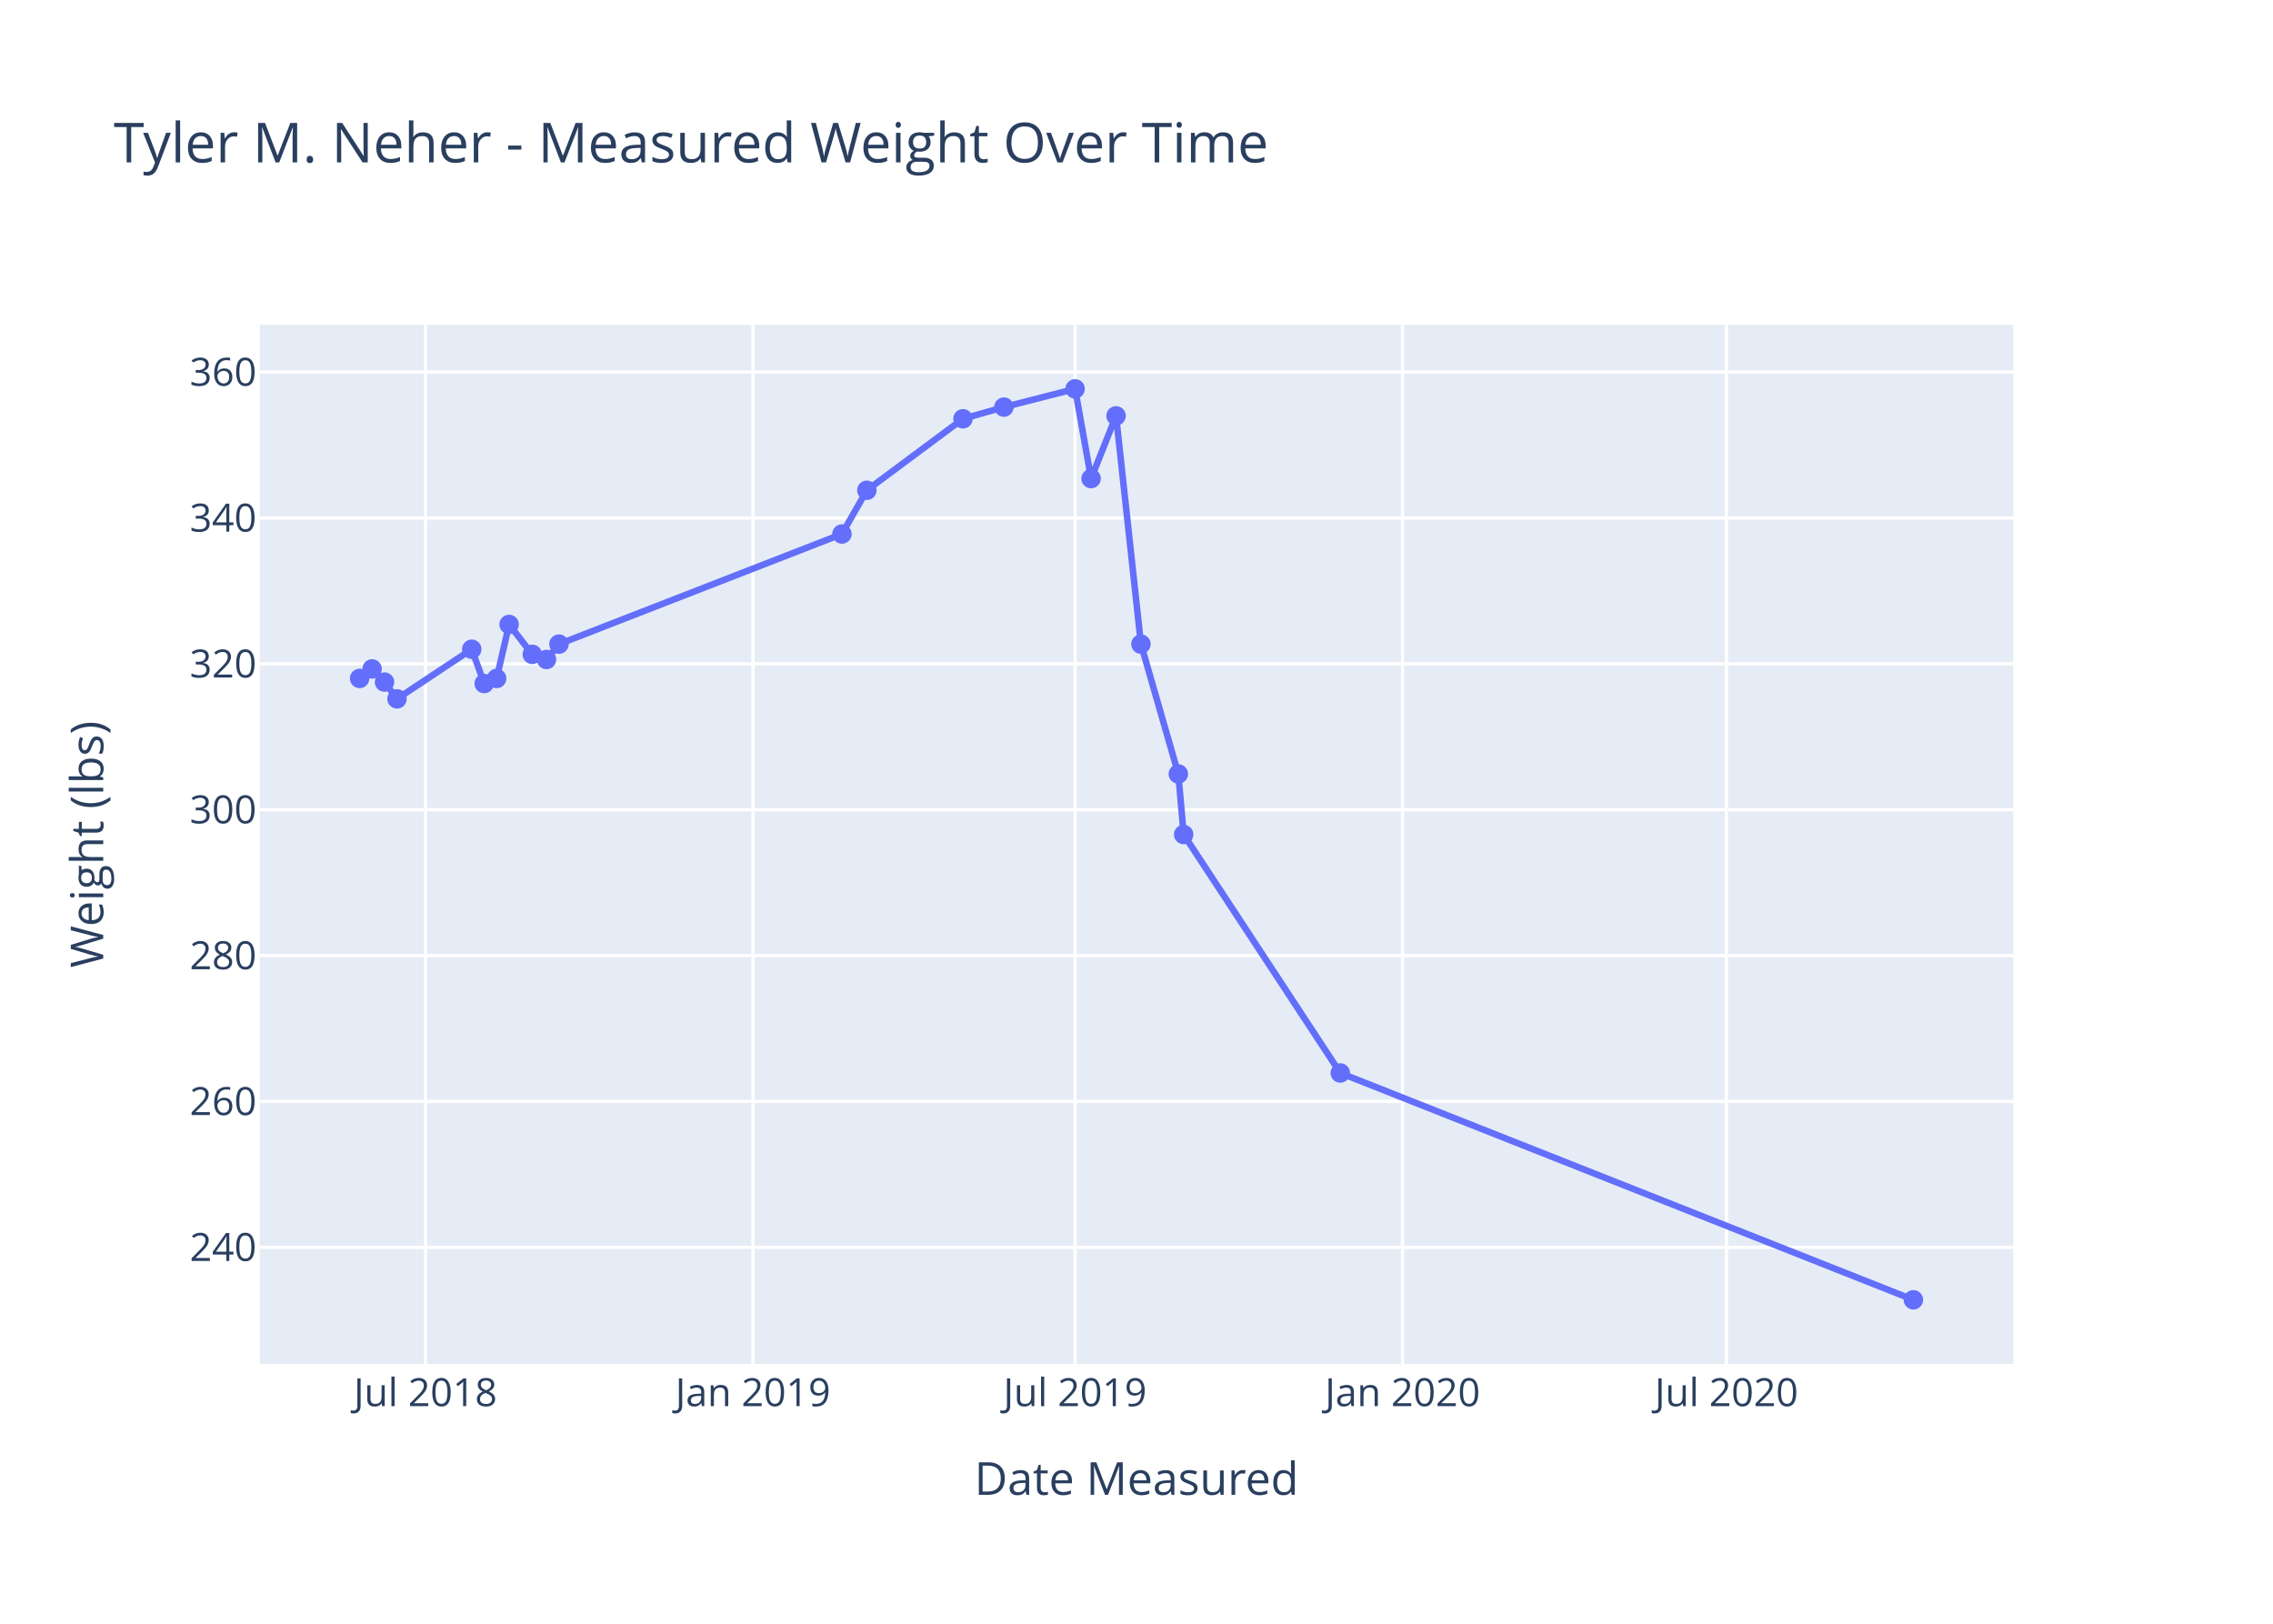
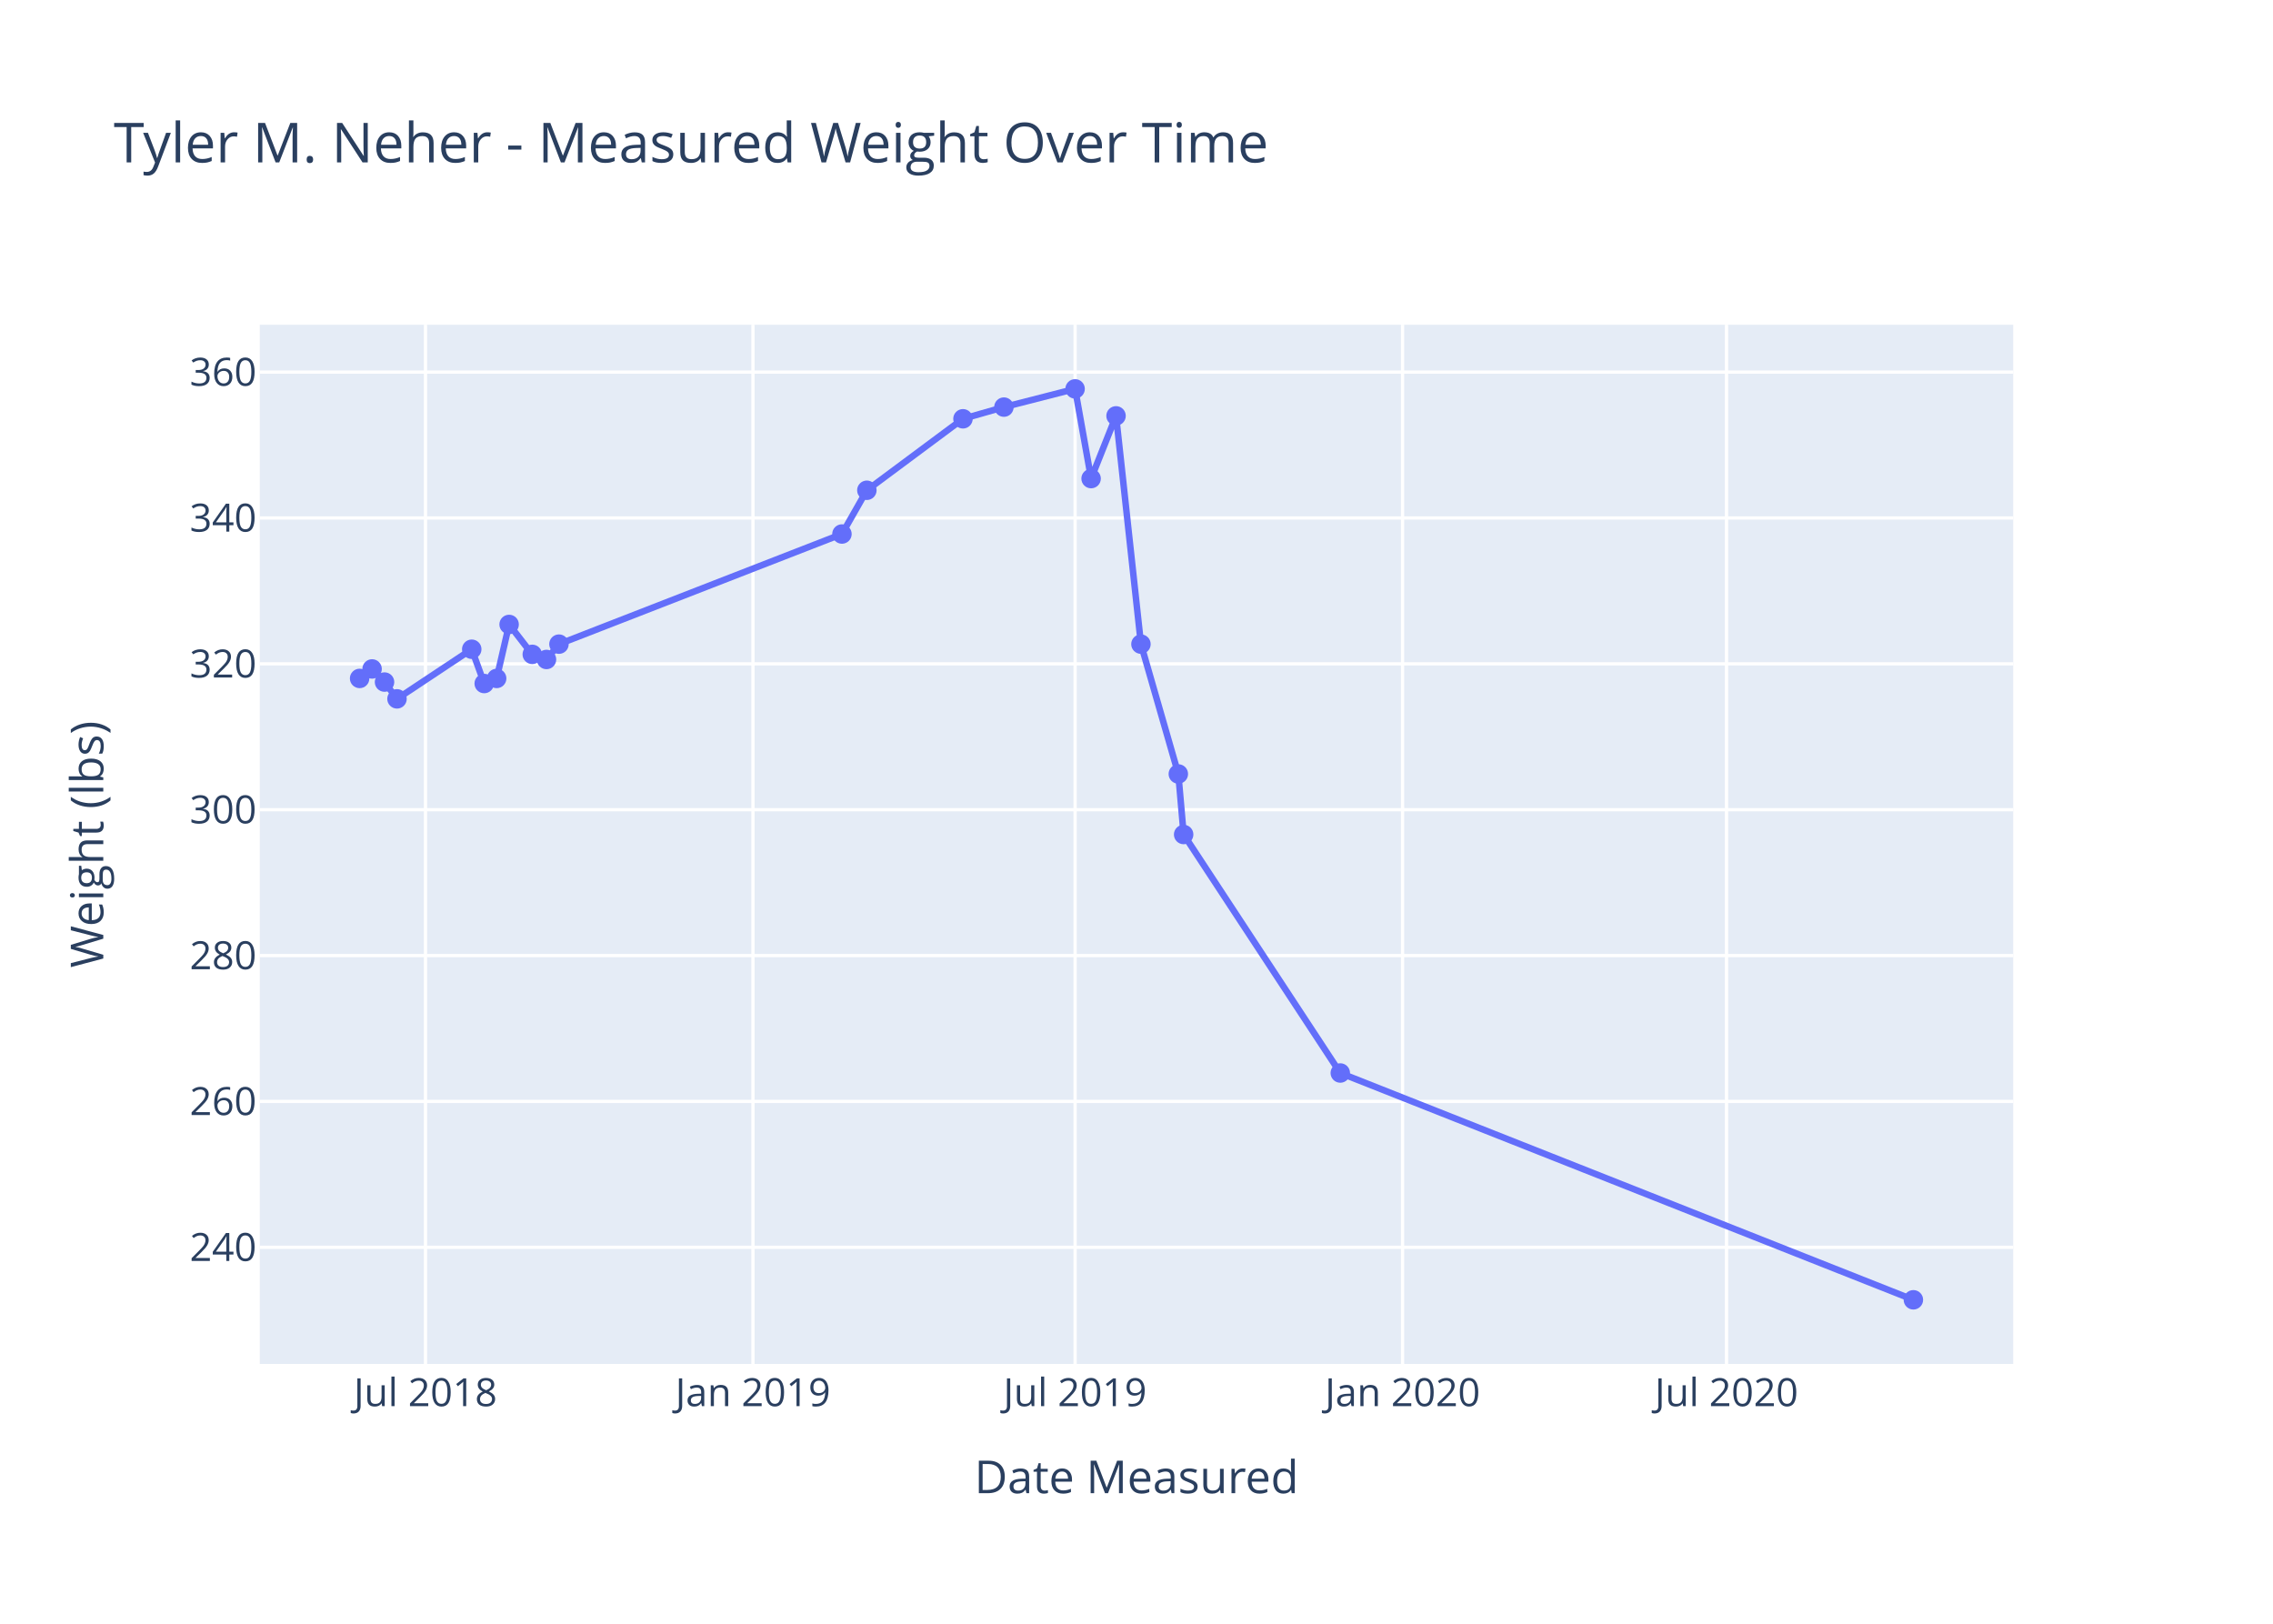
<svg xmlns="http://www.w3.org/2000/svg" class="main-svg" width="700" height="500" style="" viewBox="0 0 700 500">
  <rect x="0" y="0" width="700" height="500" style="fill: rgb(255, 255, 255); fill-opacity: 1;" />
-   <defs id="defs-9f8023">
+   <defs id="defs-63916f">
    <g class="clips">
-       <clipPath id="clip9f8023xyplot" class="plotclip">
+       <clipPath id="clip63916fxyplot" class="plotclip">
        <rect width="540" height="320" />
      </clipPath>
-       <clipPath class="axesclip" id="clip9f8023x">
+       <clipPath class="axesclip" id="clip63916fx">
        <rect x="80" y="0" width="540" height="500" />
      </clipPath>
-       <clipPath class="axesclip" id="clip9f8023y">
+       <clipPath class="axesclip" id="clip63916fy">
        <rect x="0" y="100" width="700" height="320" />
      </clipPath>
-       <clipPath class="axesclip" id="clip9f8023xy">
+       <clipPath class="axesclip" id="clip63916fxy">
        <rect x="80" y="100" width="540" height="320" />
      </clipPath>
    </g>
    <g class="gradients" />
    <g class="patterns" />
  </defs>
  <g class="bglayer">
    <rect class="bg" x="80" y="100" width="540" height="320" style="fill: rgb(229, 236, 246); fill-opacity: 1; stroke-width: 0;" />
  </g>
  <g class="layer-below">
    <g class="imagelayer" />
    <g class="shapelayer" />
  </g>
  <g class="cartesianlayer">
    <g class="subplot xy">
      <g class="layer-subplot">
        <g class="shapelayer" />
        <g class="imagelayer" />
      </g>
      <g class="minor-gridlayer">
        <g class="x" />
        <g class="y" />
      </g>
      <g class="gridlayer">
        <g class="x">
          <path class="xgrid crisp" transform="translate(131.03,0)" d="M0,100v320" style="stroke: rgb(255, 255, 255); stroke-opacity: 1; stroke-width: 1px;" />
          <path class="xgrid crisp" transform="translate(231.88,0)" d="M0,100v320" style="stroke: rgb(255, 255, 255); stroke-opacity: 1; stroke-width: 1px;" />
          <path class="xgrid crisp" transform="translate(331.09,0)" d="M0,100v320" style="stroke: rgb(255, 255, 255); stroke-opacity: 1; stroke-width: 1px;" />
          <path class="xgrid crisp" transform="translate(431.94,0)" d="M0,100v320" style="stroke: rgb(255, 255, 255); stroke-opacity: 1; stroke-width: 1px;" />
          <path class="xgrid crisp" transform="translate(531.7,0)" d="M0,100v320" style="stroke: rgb(255, 255, 255); stroke-opacity: 1; stroke-width: 1px;" />
        </g>
        <g class="y">
          <path class="ygrid crisp" transform="translate(0,384.08)" d="M80,0h540" style="stroke: rgb(255, 255, 255); stroke-opacity: 1; stroke-width: 1px;" />
          <path class="ygrid crisp" transform="translate(0,339.16)" d="M80,0h540" style="stroke: rgb(255, 255, 255); stroke-opacity: 1; stroke-width: 1px;" />
          <path class="ygrid crisp" transform="translate(0,294.25)" d="M80,0h540" style="stroke: rgb(255, 255, 255); stroke-opacity: 1; stroke-width: 1px;" />
          <path class="ygrid crisp" transform="translate(0,249.33)" d="M80,0h540" style="stroke: rgb(255, 255, 255); stroke-opacity: 1; stroke-width: 1px;" />
          <path class="ygrid crisp" transform="translate(0,204.42)" d="M80,0h540" style="stroke: rgb(255, 255, 255); stroke-opacity: 1; stroke-width: 1px;" />
          <path class="ygrid crisp" transform="translate(0,159.5)" d="M80,0h540" style="stroke: rgb(255, 255, 255); stroke-opacity: 1; stroke-width: 1px;" />
          <path class="ygrid crisp" transform="translate(0,114.58)" d="M80,0h540" style="stroke: rgb(255, 255, 255); stroke-opacity: 1; stroke-width: 1px;" />
        </g>
      </g>
      <g class="zerolinelayer" />
      <path class="xlines-below" />
      <path class="ylines-below" />
      <g class="overlines-below" />
      <g class="xaxislayer-below" />
      <g class="yaxislayer-below" />
      <g class="overaxes-below" />
-       <g class="plot" transform="translate(80,100)" clip-path="url(#clip9f8023xyplot)">
+       <g class="plot" transform="translate(80,100)" clip-path="url(#clip63916fxyplot)">
        <g class="scatterlayer mlayer">
-           <g class="trace scatter trace33519d" style="stroke-miterlimit: 2; opacity: 1;">
+           <g class="trace scatter tracec598e8" style="stroke-miterlimit: 2; opacity: 1;">
            <g class="fills" />
            <g class="errorbars" />
            <g class="lines">
              <path class="js-line" d="M509.25,300.25L332.76,230.41L284.52,156.97L282.88,138.33L271.37,98.35L263.7,28.06L256.02,47.37L251.09,19.75L229.17,25.36L216.56,28.96L186.96,50.97L179.29,64.44L92.14,98.35L88.3,103.07L83.92,101.5L76.79,92.29L72.95,108.91L69.12,110.48L65.28,99.92L42.26,115.2L38.42,110.03L34.59,105.99L30.75,108.91" style="vector-effect: none; fill: none; stroke: rgb(99, 110, 250); stroke-opacity: 1; stroke-width: 2px; opacity: 1;" />
            </g>
            <g class="points">
              <path class="point" transform="translate(509.25,300.25)" d="M3,0A3,3 0 1,1 0,-3A3,3 0 0,1 3,0Z" style="opacity: 1; stroke-width: 0px; fill: rgb(99, 110, 250); fill-opacity: 1;" />
              <path class="point" transform="translate(332.76,230.41)" d="M3,0A3,3 0 1,1 0,-3A3,3 0 0,1 3,0Z" style="opacity: 1; stroke-width: 0px; fill: rgb(99, 110, 250); fill-opacity: 1;" />
              <path class="point" transform="translate(284.52,156.97)" d="M3,0A3,3 0 1,1 0,-3A3,3 0 0,1 3,0Z" style="opacity: 1; stroke-width: 0px; fill: rgb(99, 110, 250); fill-opacity: 1;" />
              <path class="point" transform="translate(282.88,138.33)" d="M3,0A3,3 0 1,1 0,-3A3,3 0 0,1 3,0Z" style="opacity: 1; stroke-width: 0px; fill: rgb(99, 110, 250); fill-opacity: 1;" />
              <path class="point" transform="translate(271.37,98.35)" d="M3,0A3,3 0 1,1 0,-3A3,3 0 0,1 3,0Z" style="opacity: 1; stroke-width: 0px; fill: rgb(99, 110, 250); fill-opacity: 1;" />
              <path class="point" transform="translate(263.7,28.06)" d="M3,0A3,3 0 1,1 0,-3A3,3 0 0,1 3,0Z" style="opacity: 1; stroke-width: 0px; fill: rgb(99, 110, 250); fill-opacity: 1;" />
              <path class="point" transform="translate(256.02,47.37)" d="M3,0A3,3 0 1,1 0,-3A3,3 0 0,1 3,0Z" style="opacity: 1; stroke-width: 0px; fill: rgb(99, 110, 250); fill-opacity: 1;" />
              <path class="point" transform="translate(251.09,19.75)" d="M3,0A3,3 0 1,1 0,-3A3,3 0 0,1 3,0Z" style="opacity: 1; stroke-width: 0px; fill: rgb(99, 110, 250); fill-opacity: 1;" />
              <path class="point" transform="translate(229.17,25.36)" d="M3,0A3,3 0 1,1 0,-3A3,3 0 0,1 3,0Z" style="opacity: 1; stroke-width: 0px; fill: rgb(99, 110, 250); fill-opacity: 1;" />
              <path class="point" transform="translate(216.56,28.96)" d="M3,0A3,3 0 1,1 0,-3A3,3 0 0,1 3,0Z" style="opacity: 1; stroke-width: 0px; fill: rgb(99, 110, 250); fill-opacity: 1;" />
              <path class="point" transform="translate(186.96,50.97)" d="M3,0A3,3 0 1,1 0,-3A3,3 0 0,1 3,0Z" style="opacity: 1; stroke-width: 0px; fill: rgb(99, 110, 250); fill-opacity: 1;" />
              <path class="point" transform="translate(179.29,64.44)" d="M3,0A3,3 0 1,1 0,-3A3,3 0 0,1 3,0Z" style="opacity: 1; stroke-width: 0px; fill: rgb(99, 110, 250); fill-opacity: 1;" />
              <path class="point" transform="translate(92.14,98.35)" d="M3,0A3,3 0 1,1 0,-3A3,3 0 0,1 3,0Z" style="opacity: 1; stroke-width: 0px; fill: rgb(99, 110, 250); fill-opacity: 1;" />
              <path class="point" transform="translate(88.3,103.07)" d="M3,0A3,3 0 1,1 0,-3A3,3 0 0,1 3,0Z" style="opacity: 1; stroke-width: 0px; fill: rgb(99, 110, 250); fill-opacity: 1;" />
              <path class="point" transform="translate(83.92,101.5)" d="M3,0A3,3 0 1,1 0,-3A3,3 0 0,1 3,0Z" style="opacity: 1; stroke-width: 0px; fill: rgb(99, 110, 250); fill-opacity: 1;" />
              <path class="point" transform="translate(76.79,92.29)" d="M3,0A3,3 0 1,1 0,-3A3,3 0 0,1 3,0Z" style="opacity: 1; stroke-width: 0px; fill: rgb(99, 110, 250); fill-opacity: 1;" />
              <path class="point" transform="translate(72.95,108.91)" d="M3,0A3,3 0 1,1 0,-3A3,3 0 0,1 3,0Z" style="opacity: 1; stroke-width: 0px; fill: rgb(99, 110, 250); fill-opacity: 1;" />
              <path class="point" transform="translate(69.12,110.48)" d="M3,0A3,3 0 1,1 0,-3A3,3 0 0,1 3,0Z" style="opacity: 1; stroke-width: 0px; fill: rgb(99, 110, 250); fill-opacity: 1;" />
              <path class="point" transform="translate(65.28,99.92)" d="M3,0A3,3 0 1,1 0,-3A3,3 0 0,1 3,0Z" style="opacity: 1; stroke-width: 0px; fill: rgb(99, 110, 250); fill-opacity: 1;" />
              <path class="point" transform="translate(42.26,115.2)" d="M3,0A3,3 0 1,1 0,-3A3,3 0 0,1 3,0Z" style="opacity: 1; stroke-width: 0px; fill: rgb(99, 110, 250); fill-opacity: 1;" />
              <path class="point" transform="translate(38.42,110.03)" d="M3,0A3,3 0 1,1 0,-3A3,3 0 0,1 3,0Z" style="opacity: 1; stroke-width: 0px; fill: rgb(99, 110, 250); fill-opacity: 1;" />
              <path class="point" transform="translate(34.59,105.99)" d="M3,0A3,3 0 1,1 0,-3A3,3 0 0,1 3,0Z" style="opacity: 1; stroke-width: 0px; fill: rgb(99, 110, 250); fill-opacity: 1;" />
              <path class="point" transform="translate(30.75,108.91)" d="M3,0A3,3 0 1,1 0,-3A3,3 0 0,1 3,0Z" style="opacity: 1; stroke-width: 0px; fill: rgb(99, 110, 250); fill-opacity: 1;" />
            </g>
            <g class="text" />
          </g>
        </g>
      </g>
      <g class="overplot" />
      <path class="xlines-above crisp" d="M0,0" style="fill: none;" />
      <path class="ylines-above crisp" d="M0,0" style="fill: none;" />
      <g class="overlines-above" />
      <g class="xaxislayer-above">
        <g class="xtick">
          <text text-anchor="middle" x="0" y="433" transform="translate(131.03,0)" style="font-family: 'Open Sans', verdana, arial, sans-serif; font-size: 12px; fill: rgb(42, 63, 95); fill-opacity: 1; white-space: pre; opacity: 1;">Jul 2018</text>
        </g>
        <g class="xtick">
          <text text-anchor="middle" x="0" y="433" style="font-family: 'Open Sans', verdana, arial, sans-serif; font-size: 12px; fill: rgb(42, 63, 95); fill-opacity: 1; white-space: pre; opacity: 1;" transform="translate(231.88,0)">Jan 2019</text>
        </g>
        <g class="xtick">
          <text text-anchor="middle" x="0" y="433" style="font-family: 'Open Sans', verdana, arial, sans-serif; font-size: 12px; fill: rgb(42, 63, 95); fill-opacity: 1; white-space: pre; opacity: 1;" transform="translate(331.09,0)">Jul 2019</text>
        </g>
        <g class="xtick">
          <text text-anchor="middle" x="0" y="433" style="font-family: 'Open Sans', verdana, arial, sans-serif; font-size: 12px; fill: rgb(42, 63, 95); fill-opacity: 1; white-space: pre; opacity: 1;" transform="translate(431.94,0)">Jan 2020</text>
        </g>
        <g class="xtick">
          <text text-anchor="middle" x="0" y="433" style="font-family: 'Open Sans', verdana, arial, sans-serif; font-size: 12px; fill: rgb(42, 63, 95); fill-opacity: 1; white-space: pre; opacity: 1;" transform="translate(531.7,0)">Jul 2020</text>
        </g>
      </g>
      <g class="yaxislayer-above">
        <g class="ytick">
          <text text-anchor="end" x="79" y="4.2" transform="translate(0,384.08)" style="font-family: 'Open Sans', verdana, arial, sans-serif; font-size: 12px; fill: rgb(42, 63, 95); fill-opacity: 1; white-space: pre; opacity: 1;">240</text>
        </g>
        <g class="ytick">
          <text text-anchor="end" x="79" y="4.2" style="font-family: 'Open Sans', verdana, arial, sans-serif; font-size: 12px; fill: rgb(42, 63, 95); fill-opacity: 1; white-space: pre; opacity: 1;" transform="translate(0,339.16)">260</text>
        </g>
        <g class="ytick">
          <text text-anchor="end" x="79" y="4.2" style="font-family: 'Open Sans', verdana, arial, sans-serif; font-size: 12px; fill: rgb(42, 63, 95); fill-opacity: 1; white-space: pre; opacity: 1;" transform="translate(0,294.25)">280</text>
        </g>
        <g class="ytick">
          <text text-anchor="end" x="79" y="4.2" style="font-family: 'Open Sans', verdana, arial, sans-serif; font-size: 12px; fill: rgb(42, 63, 95); fill-opacity: 1; white-space: pre; opacity: 1;" transform="translate(0,249.33)">300</text>
        </g>
        <g class="ytick">
          <text text-anchor="end" x="79" y="4.2" style="font-family: 'Open Sans', verdana, arial, sans-serif; font-size: 12px; fill: rgb(42, 63, 95); fill-opacity: 1; white-space: pre; opacity: 1;" transform="translate(0,204.42)">320</text>
        </g>
        <g class="ytick">
          <text text-anchor="end" x="79" y="4.2" style="font-family: 'Open Sans', verdana, arial, sans-serif; font-size: 12px; fill: rgb(42, 63, 95); fill-opacity: 1; white-space: pre; opacity: 1;" transform="translate(0,159.5)">340</text>
        </g>
        <g class="ytick">
          <text text-anchor="end" x="79" y="4.2" style="font-family: 'Open Sans', verdana, arial, sans-serif; font-size: 12px; fill: rgb(42, 63, 95); fill-opacity: 1; white-space: pre; opacity: 1;" transform="translate(0,114.58)">360</text>
        </g>
      </g>
      <g class="overaxes-above" />
    </g>
  </g>
  <g class="polarlayer" />
  <g class="smithlayer" />
  <g class="ternarylayer" />
  <g class="geolayer" />
  <g class="funnelarealayer" />
  <g class="pielayer" />
  <g class="iciclelayer" />
  <g class="treemaplayer" />
  <g class="sunburstlayer" />
  <g class="glimages" />
-   <defs id="topdefs-9f8023">
+   <defs id="topdefs-63916f">
    <g class="clips" />
  </defs>
  <g class="layer-above">
    <g class="imagelayer" />
    <g class="shapelayer" />
  </g>
  <g class="infolayer">
    <g class="g-gtitle">
      <text class="gtitle" x="35" y="50" text-anchor="start" dy="0em" style="font-family: 'Open Sans', verdana, arial, sans-serif; font-size: 17px; fill: rgb(42, 63, 95); opacity: 1; font-weight: normal; white-space: pre;">Tyler M. Neher - Measured Weight Over Time</text>
    </g>
    <g class="g-xtitle">
-       <text class="xtitle" x="350" y="460.3" text-anchor="middle" style="font-family: 'Open Sans', verdana, arial, sans-serif; font-size: 14px; fill: rgb(42, 63, 95); opacity: 1; font-weight: normal; white-space: pre;">Date Measured</text>
+       <text class="xtitle" x="350" y="459.8" text-anchor="middle" style="font-family: 'Open Sans', verdana, arial, sans-serif; font-size: 14px; fill: rgb(42, 63, 95); opacity: 1; font-weight: normal; white-space: pre;">Date Measured</text>
    </g>
    <g class="g-ytitle">
-       <text class="ytitle" transform="rotate(-90,31.79375,260)" x="31.794" y="260" text-anchor="middle" style="font-family: 'Open Sans', verdana, arial, sans-serif; font-size: 14px; fill: rgb(42, 63, 95); opacity: 1; font-weight: normal; white-space: pre;">Weight (lbs)</text>
+       <text class="ytitle" transform="rotate(-90,31.80938,260)" x="31.809" y="260" text-anchor="middle" style="font-family: 'Open Sans', verdana, arial, sans-serif; font-size: 14px; fill: rgb(42, 63, 95); opacity: 1; font-weight: normal; white-space: pre;">Weight (lbs)</text>
    </g>
  </g>
</svg>
